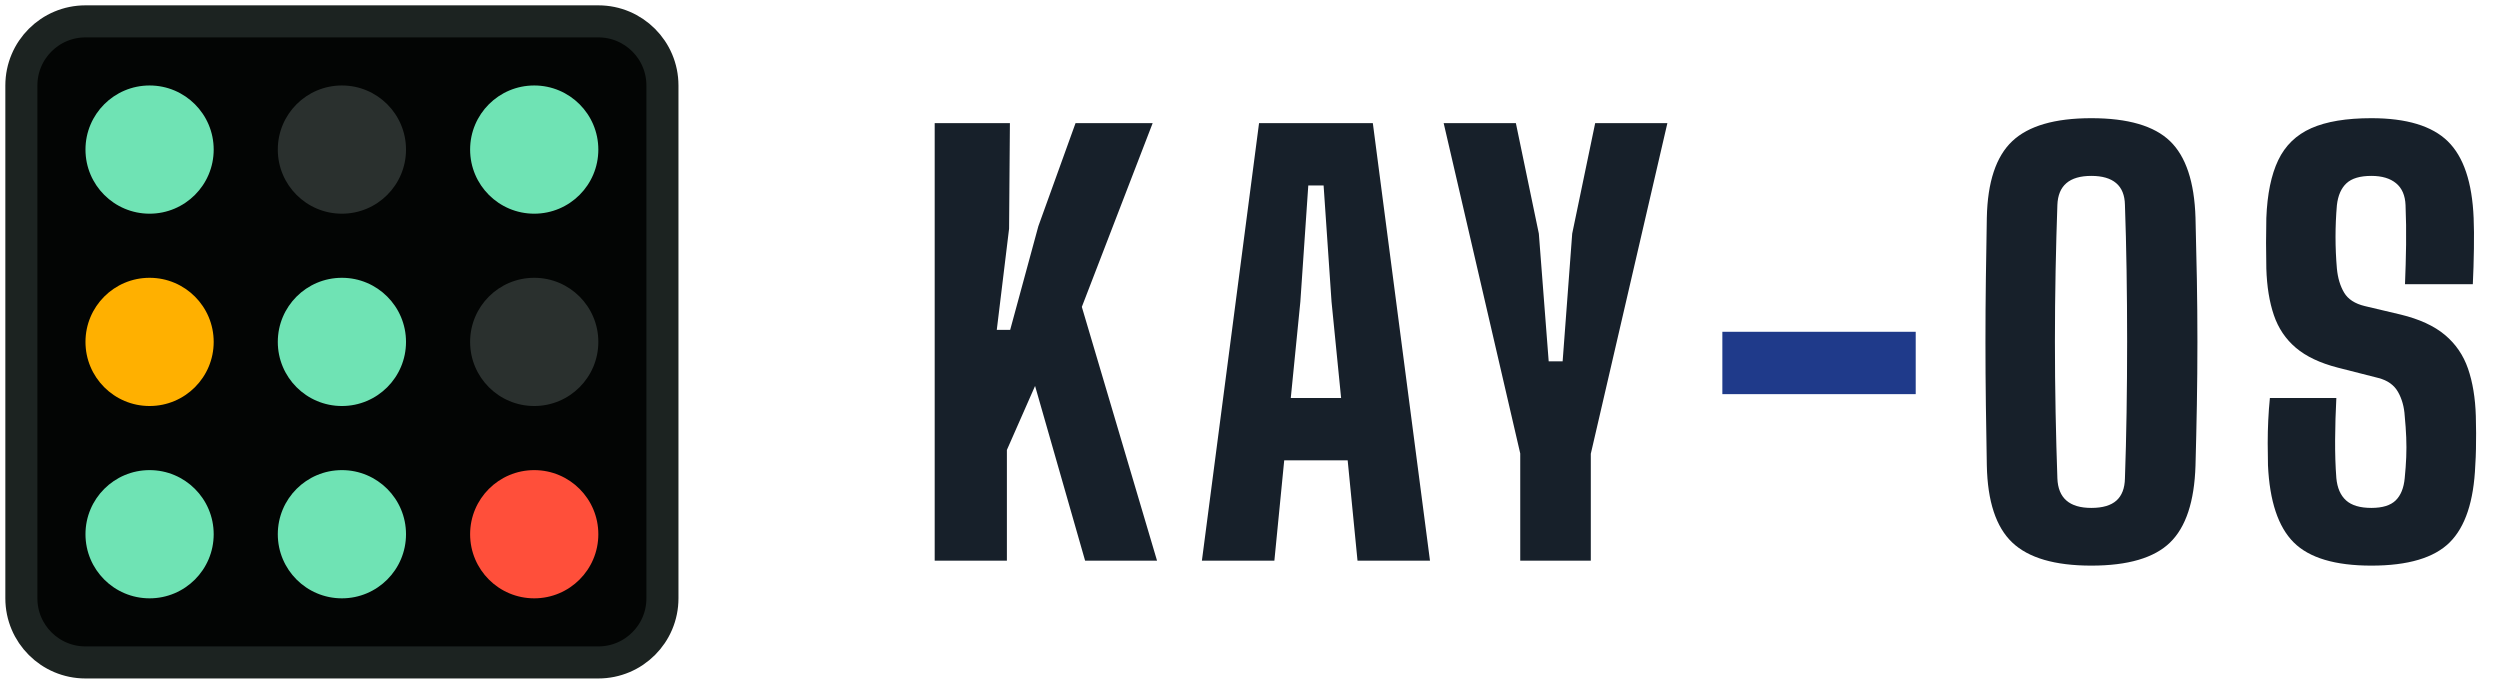
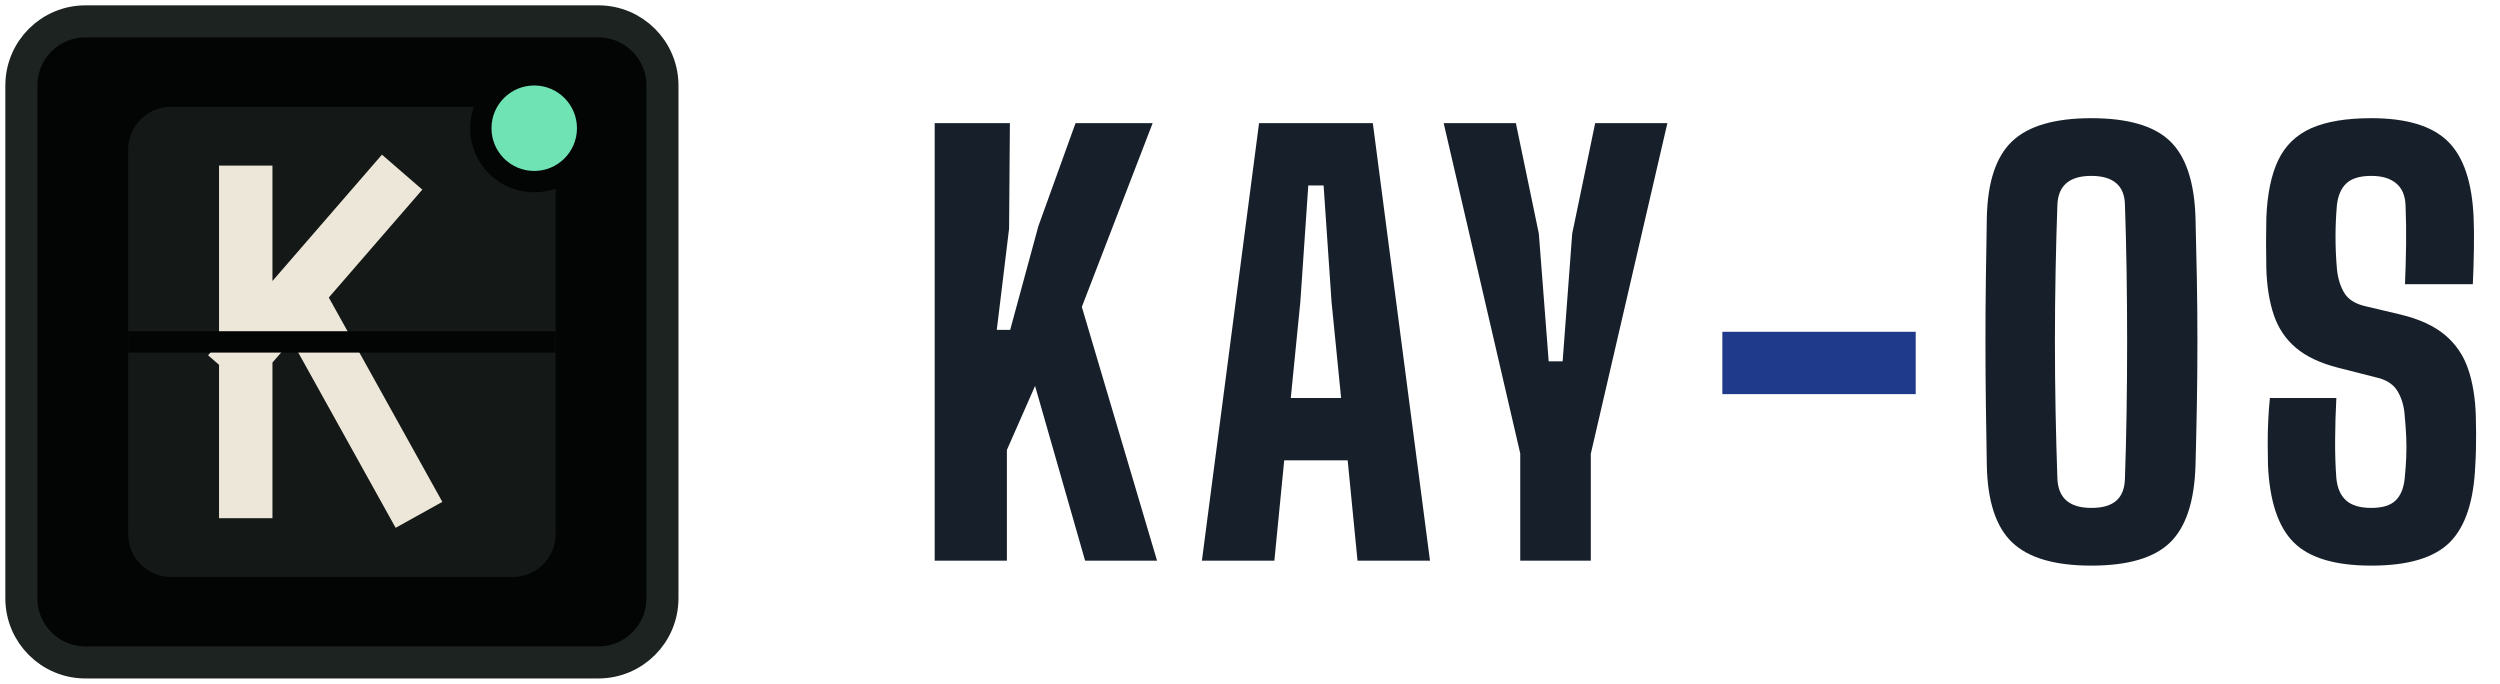
<svg xmlns="http://www.w3.org/2000/svg" viewBox="0 0 365.6 100">
  <svg x="0" y="0" width="100.0" height="100" viewBox="0 0 64 64">
    <rect x="2" y="2" width="60" height="60" rx="6" fill="#030504" stroke="#1c2321" stroke-width="3" />
-     <circle cx="14" cy="14" r="6" fill="#6fe3b4" />
-     <circle cx="32" cy="14" r="6" fill="#2a302e" />
-     <circle cx="50" cy="14" r="6" fill="#6fe3b4" />
-     <circle cx="14" cy="32" r="6" fill="#ffb000" />
-     <circle cx="32" cy="32" r="6" fill="#6fe3b4" />
-     <circle cx="50" cy="32" r="6" fill="#2a302e" />
-     <circle cx="14" cy="50" r="6" fill="#6fe3b4" />
-     <circle cx="32" cy="50" r="6" fill="#6fe3b4" />
-     <circle cx="50" cy="50" r="6" fill="#ff4f3a" />
+     <rect x="12" y="10" width="40" height="44" rx="4" fill="#141917" />
+     <path d="M23 18v28M23 33l13-15M28 28l10 18" stroke="#ece7d8" stroke-width="5" stroke-linecap="square" fill="none" />
+     <rect x="12" y="31" width="40" height="2" fill="#030504" />
+     <circle cx="50" cy="12" r="5" fill="#6fe3b4" stroke="#030504" stroke-width="2" />
  </svg>
  <svg x="132.0" y="16.0" width="233.6" height="68.0" viewBox="-1 -52.8 186.9 54.4">
    <path fill="#17202a" d="M2.752 0.0V-51.2H11.552L11.456 -38.848L10.016 -27.008H11.584L14.88 -39.136L19.232 -51.2H28.256L19.968 -29.696L28.768 0.0H20.352L14.496 -20.448L11.2 -12.96V0.0ZM34.016 0.0 40.704 -51.2H54.016L60.704 0.0H52.224L51.072 -11.744H43.648L42.496 0.0ZM44.416 -19.04H50.304L49.184 -30.304L48.256 -43.904H46.464L45.536 -30.304ZM71.264 0.0V-12.48V-12.544L62.304 -51.2H70.752L73.44 -38.272L74.592 -23.328H76.224L77.344 -38.272L80.032 -51.2H88.48L79.52 -12.512V-12.448V0.0Z M138.08 0.576Q131.68 0.576 128.832 -2.128Q125.984 -4.832 125.856 -11.136Q125.792 -14.624 125.744 -18.272Q125.696 -21.92 125.696 -25.616Q125.696 -29.312 125.744 -32.96Q125.792 -36.608 125.856 -40.128Q125.984 -46.4 128.832 -49.088Q131.68 -51.776 138.08 -51.776Q144.512 -51.776 147.296 -49.088Q150.08 -46.4 150.272 -40.128Q150.368 -36.576 150.432 -32.928Q150.496 -29.28 150.496 -25.584Q150.496 -21.888 150.432 -18.256Q150.368 -14.624 150.272 -11.136Q150.08 -4.832 147.296 -2.128Q144.512 0.576 138.08 0.576ZM138.08 -6.176Q140.064 -6.176 141.024 -7.04Q141.984 -7.904 142.016 -9.632Q142.144 -13.248 142.208 -17.328Q142.272 -21.408 142.272 -25.648Q142.272 -29.888 142.208 -33.952Q142.144 -38.016 142.016 -41.632Q141.984 -43.328 140.992 -44.176Q140.0 -45.024 138.08 -45.024Q136.16 -45.024 135.168 -44.176Q134.176 -43.328 134.112 -41.632Q133.984 -38.016 133.904 -33.952Q133.824 -29.888 133.824 -25.648Q133.824 -21.408 133.904 -17.328Q133.984 -13.248 134.112 -9.632Q134.176 -7.904 135.168 -7.04Q136.16 -6.176 138.08 -6.176ZM170.848 0.576Q164.48 0.576 161.76 -2.144Q159.04 -4.864 158.752 -11.168Q158.72 -12.416 158.72 -13.76Q158.72 -15.104 158.784 -16.432Q158.848 -17.76 158.976 -19.04H166.752Q166.624 -16.576 166.608 -14.16Q166.592 -11.744 166.752 -9.664Q166.912 -7.936 167.888 -7.056Q168.864 -6.176 170.848 -6.176Q172.8 -6.176 173.696 -7.056Q174.592 -7.936 174.752 -9.664Q174.88 -10.944 174.928 -12.096Q174.976 -13.248 174.928 -14.432Q174.88 -15.616 174.752 -16.928Q174.656 -18.528 173.968 -19.744Q173.28 -20.96 171.68 -21.376L166.912 -22.592Q163.808 -23.392 162.016 -24.912Q160.224 -26.432 159.44 -28.736Q158.656 -31.04 158.56 -34.176Q158.528 -35.744 158.528 -37.2Q158.528 -38.656 158.56 -40.096Q158.72 -44.288 159.952 -46.864Q161.184 -49.44 163.824 -50.608Q166.464 -51.776 170.848 -51.776Q177.024 -51.776 179.792 -49.072Q182.56 -46.368 182.816 -40.096Q182.88 -38.624 182.848 -36.48Q182.816 -34.336 182.72 -32.352H174.784Q174.88 -34.656 174.912 -36.976Q174.944 -39.296 174.848 -41.6Q174.784 -43.296 173.744 -44.16Q172.704 -45.024 170.848 -45.024Q168.864 -45.024 167.936 -44.16Q167.008 -43.296 166.816 -41.6Q166.656 -39.744 166.656 -37.888Q166.656 -36.032 166.816 -34.176Q166.976 -32.512 167.664 -31.36Q168.352 -30.208 170.08 -29.792L174.272 -28.8Q177.568 -28.0 179.456 -26.416Q181.344 -24.832 182.16 -22.464Q182.976 -20.096 183.072 -16.928Q183.104 -15.872 183.104 -14.928Q183.104 -13.984 183.088 -13.072Q183.072 -12.16 183.008 -11.168Q182.752 -4.864 180.016 -2.144Q177.28 0.576 170.848 0.576Z" />
    <path fill="#1f3a8a" d="M94.912 -19.488V-26.784H117.536V-19.488Z" />
  </svg>
</svg>
